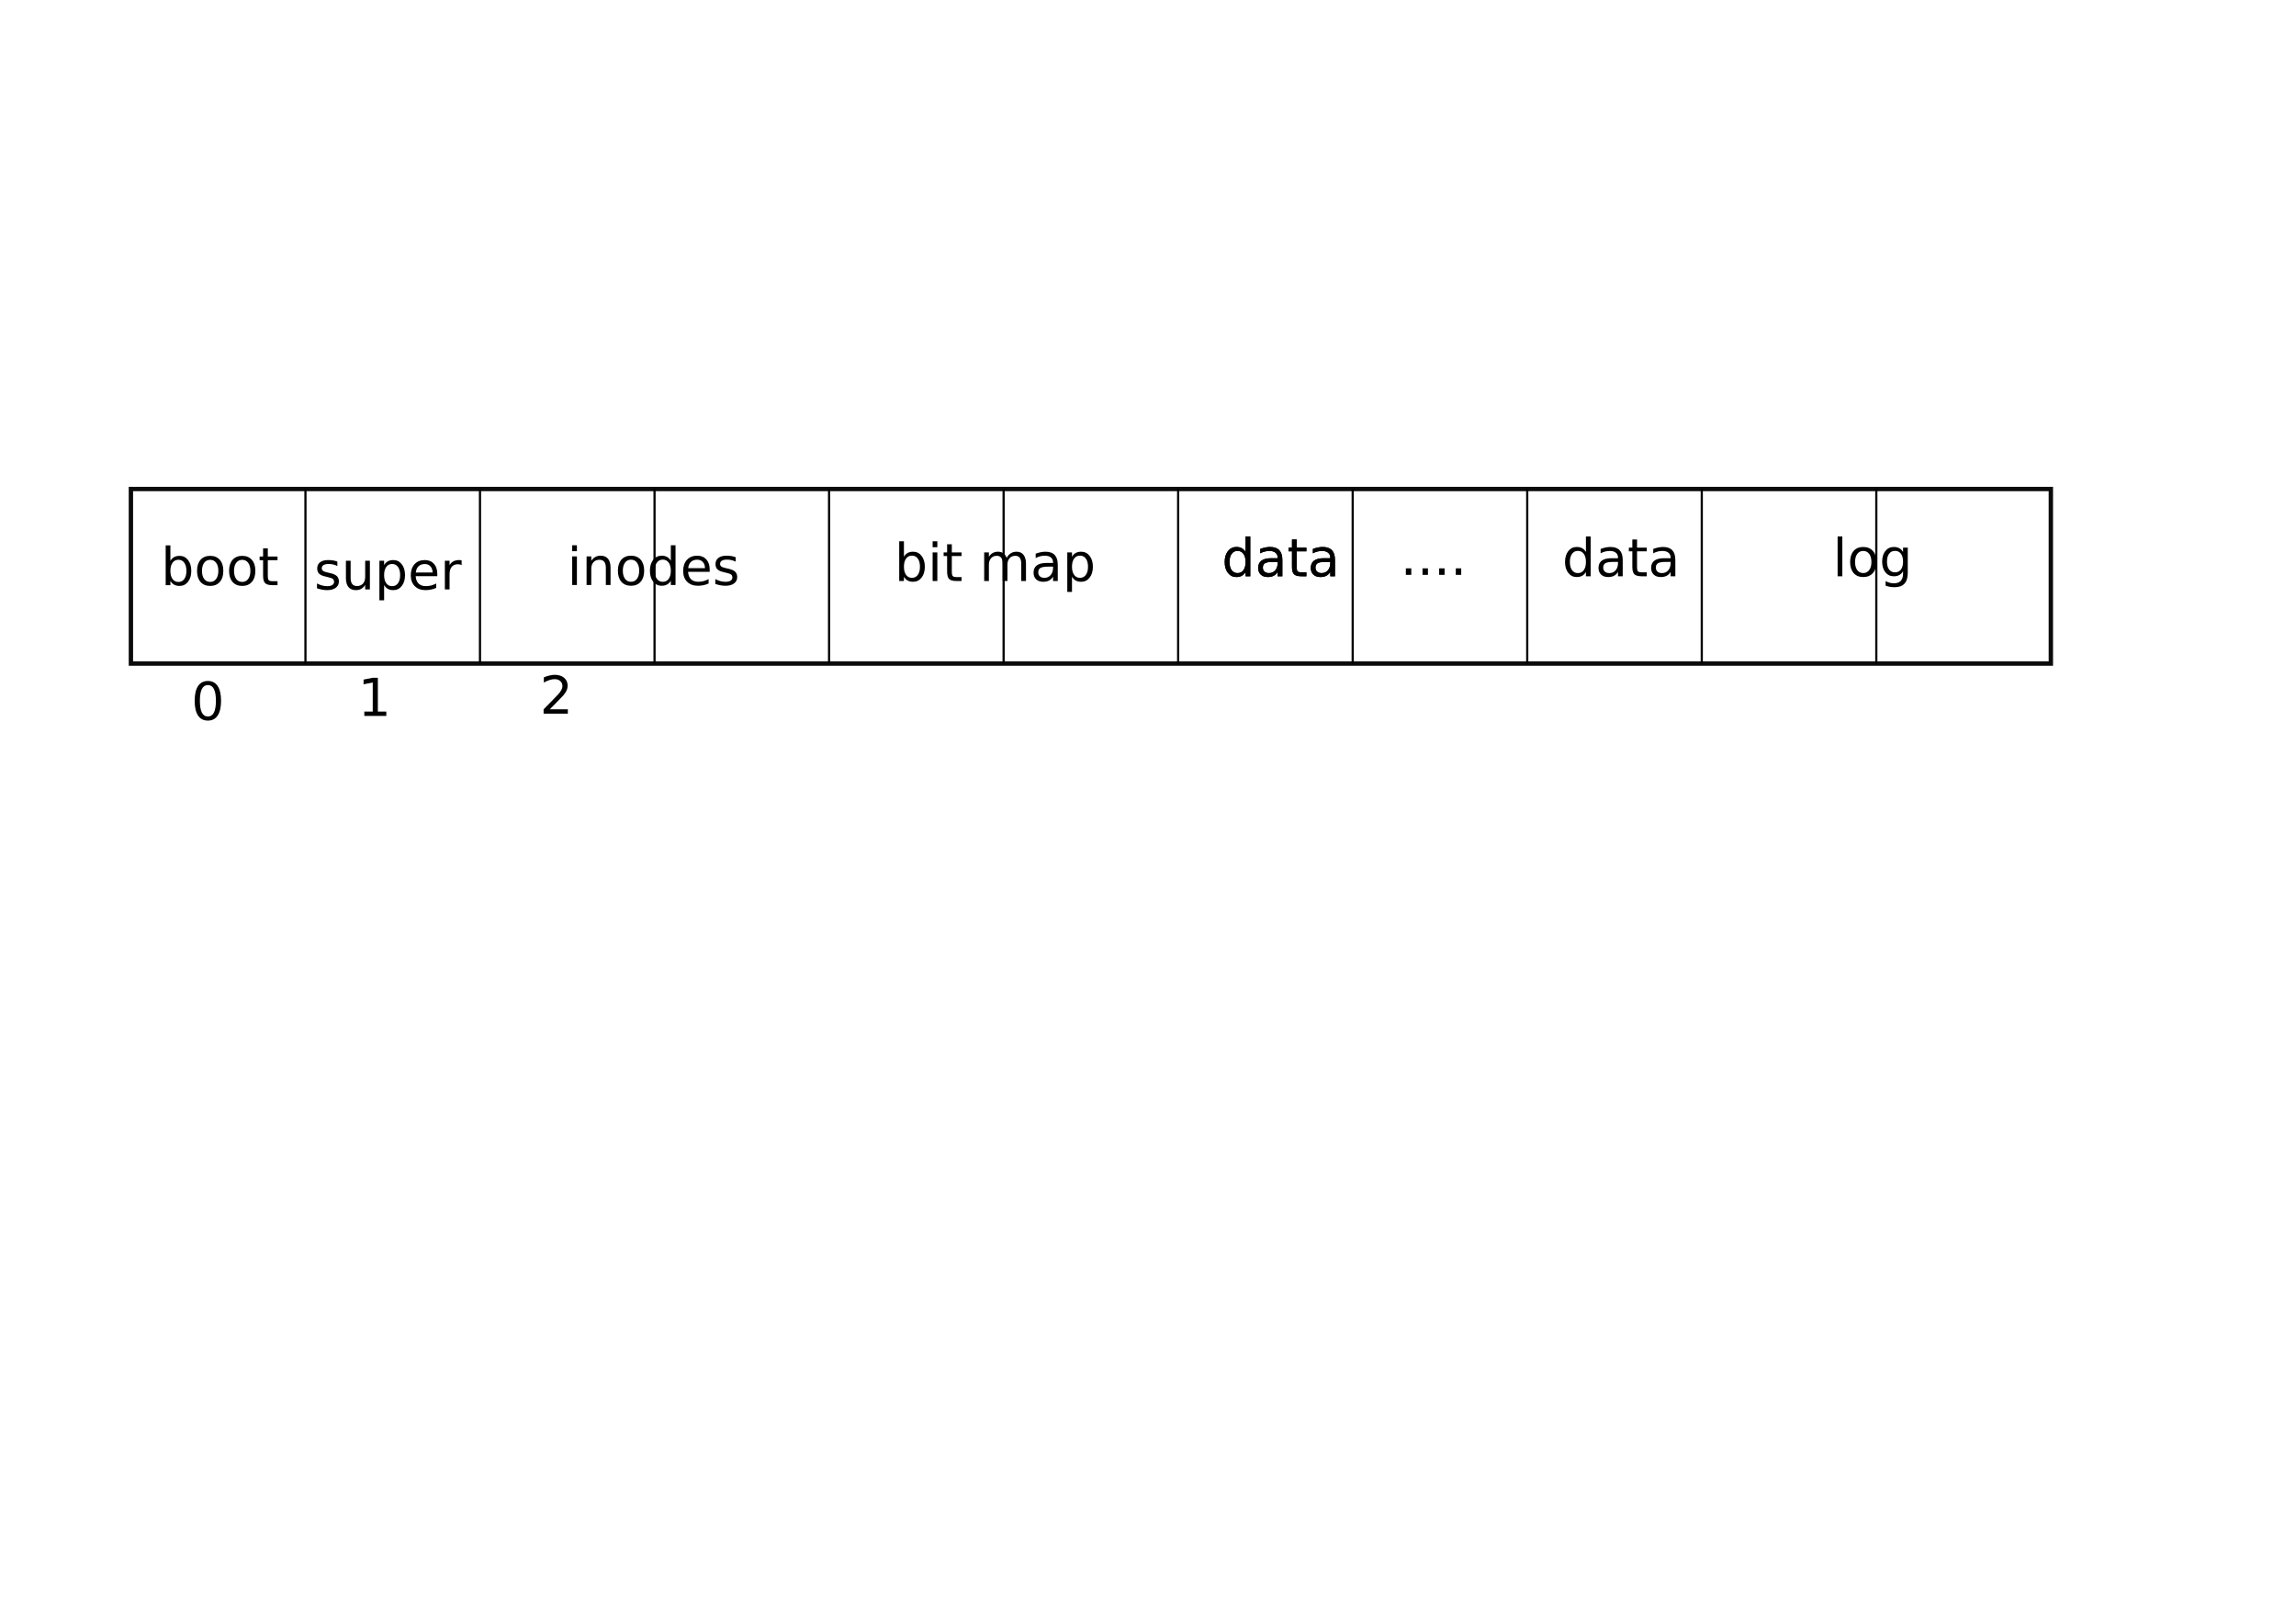
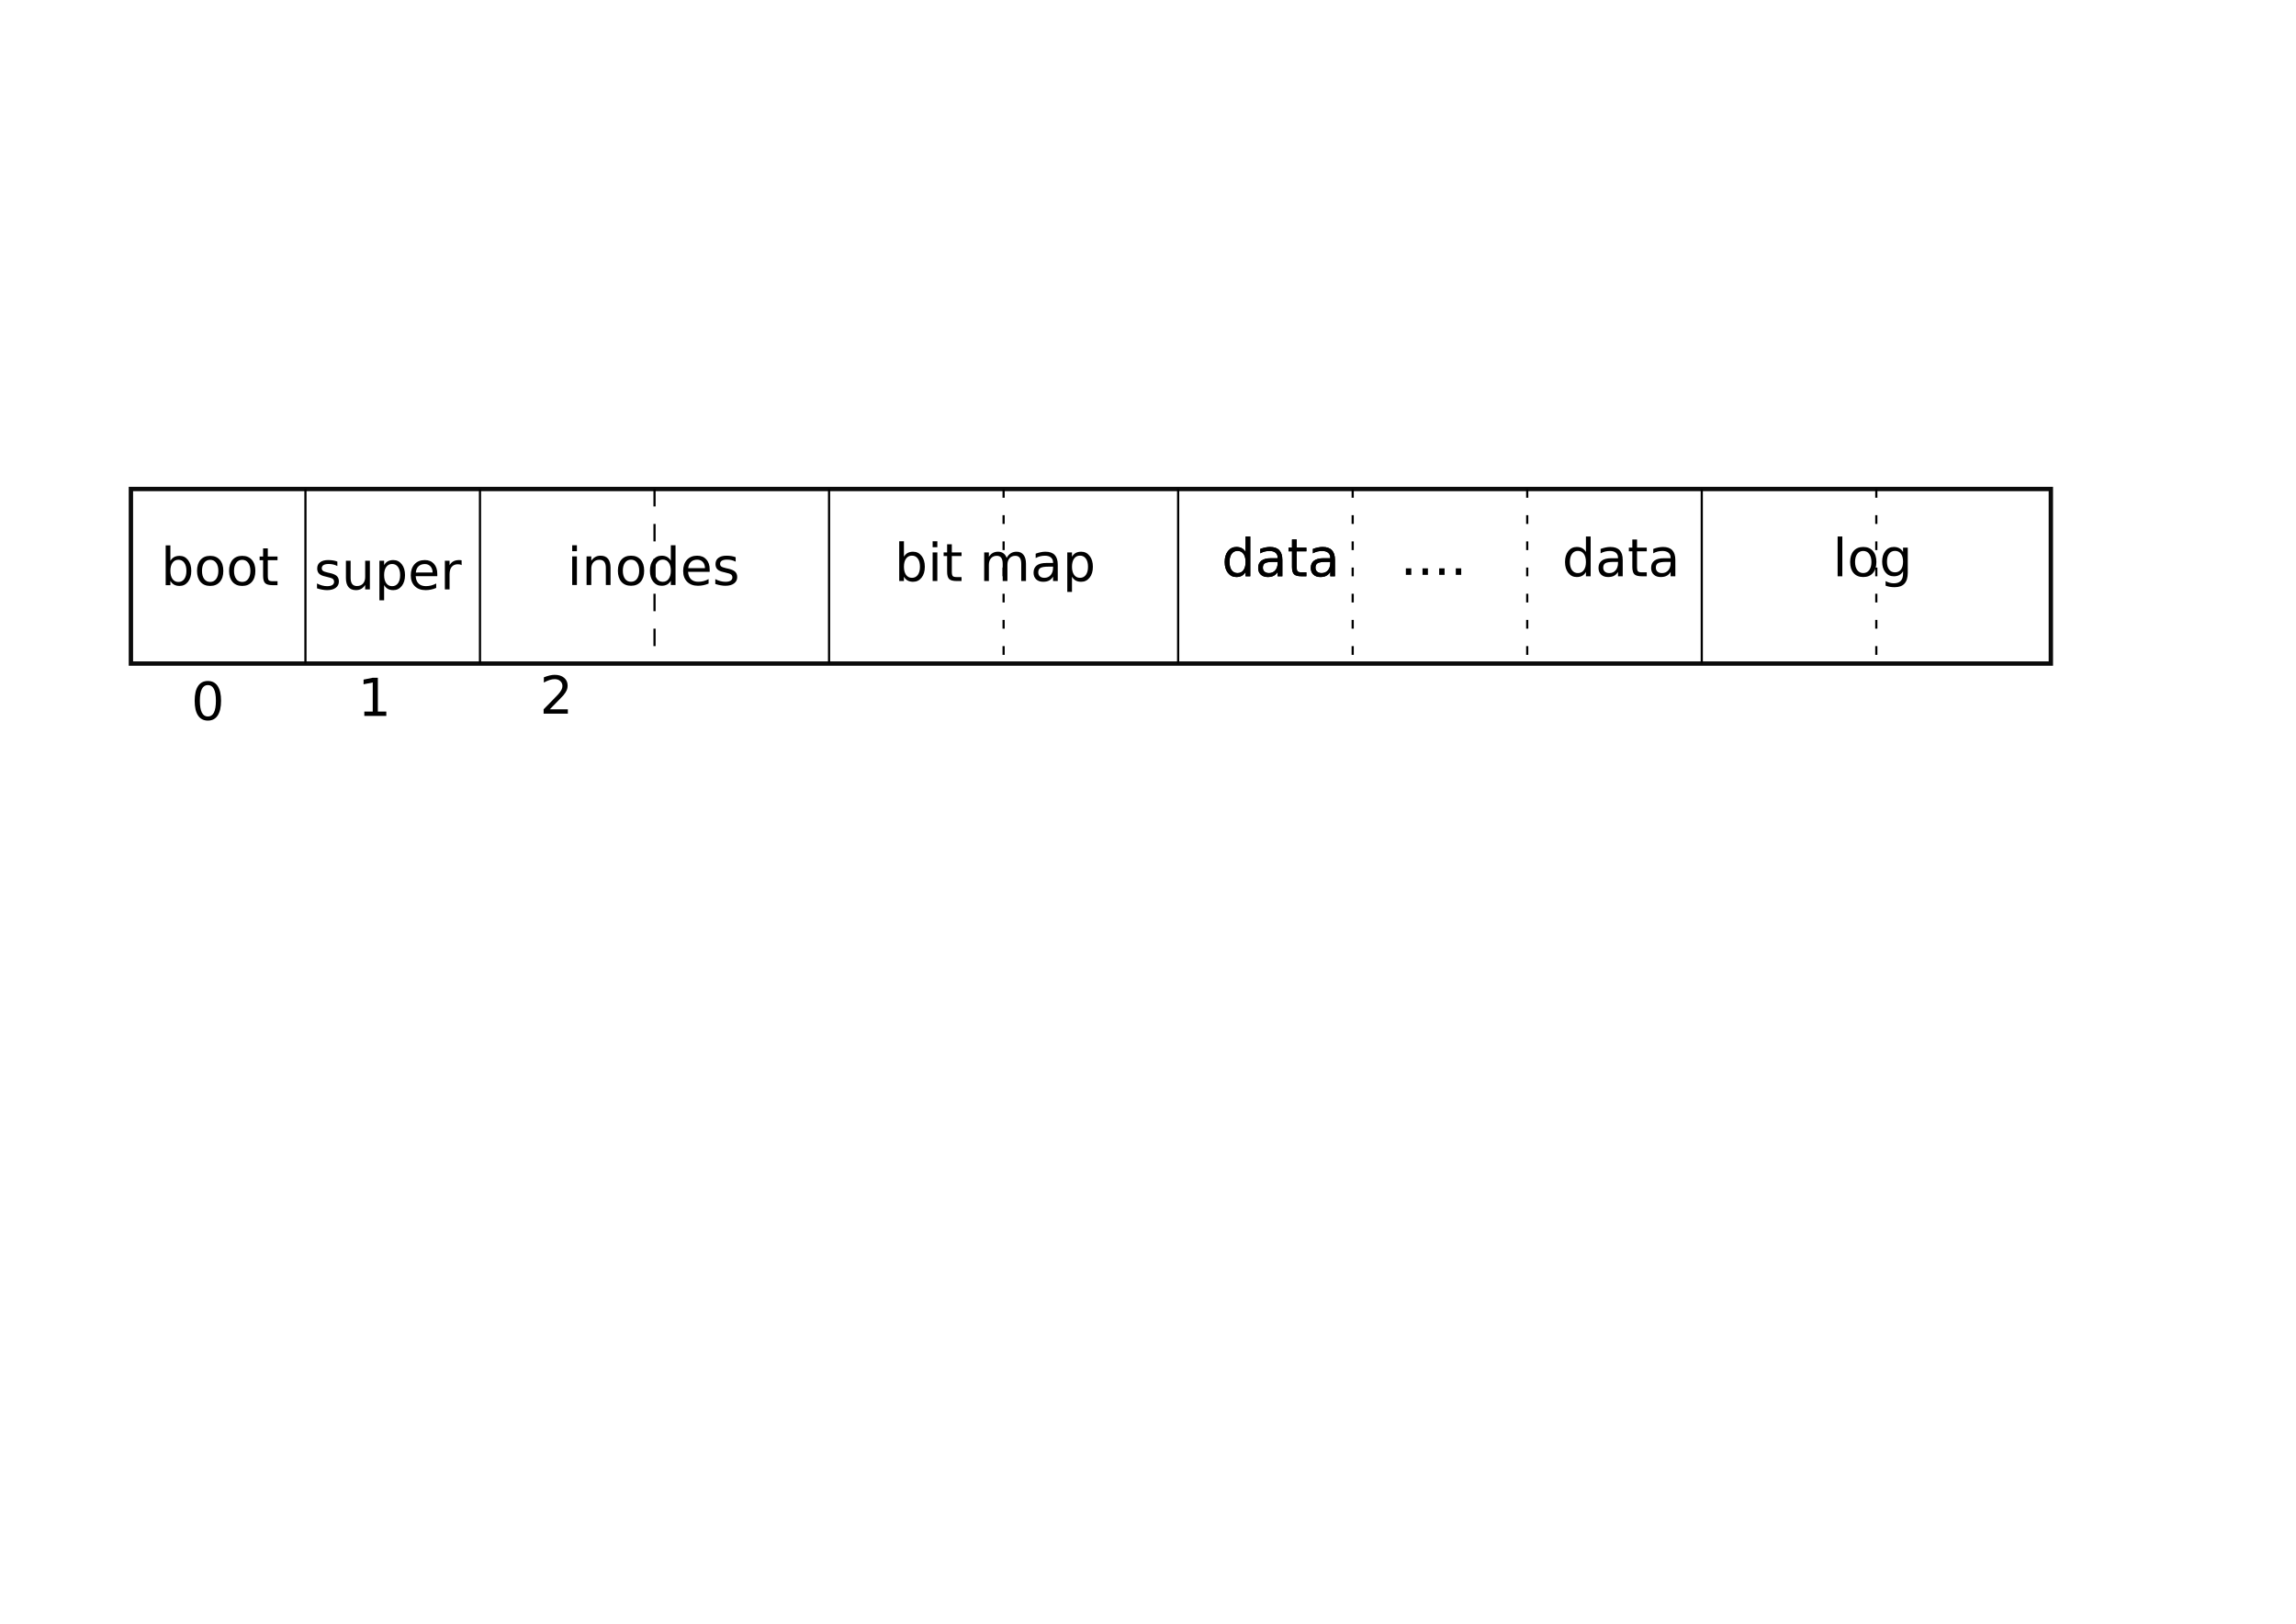
<svg xmlns="http://www.w3.org/2000/svg" width="1052.362" height="744.094" id="svg2976" version="1.1">
  <defs id="defs2978">
    <marker orient="auto" refY="0" refX="0" id="Arrow1Lstart" style="overflow:visible">
      <path id="path3773" d="M 0,0 5,-5 -12.5,0 5,5 0,0 z" style="fill-rule:evenodd;stroke:#000000;stroke-width:1pt;marker-start:none" transform="matrix(0.8,0,0,0.8,10,0)" />
    </marker>
    <marker orient="auto" refY="0" refX="0" id="Arrow1Lend" style="overflow:visible">
      <path id="path3776" d="M 0,0 5,-5 -12.5,0 5,5 0,0 z" style="fill-rule:evenodd;stroke:#000000;stroke-width:1pt;marker-start:none" transform="matrix(-0.8,0,0,-0.8,-10,0)" />
    </marker>
  </defs>
  <g id="layer1" transform="translate(0,-308.2677)">
    <path style="fill:none;stroke:#000000;stroke-width:0;stroke-linecap:butt;stroke-linejoin:miter;stroke-miterlimit:4;stroke-opacity:1;stroke-dasharray:none;marker-start:url(#Arrow1Lstart);marker-end:none" d="m 380,892.362 0,0 z" id="path3768" />
    <flowRoot xml:space="preserve" id="flowRoot2852" style="font-size:24px;font-style:normal;font-variant:normal;font-weight:normal;font-stretch:normal;text-align:start;line-height:125%;writing-mode:lr-tb;text-anchor:start;fill:#000000;fill-opacity:1;stroke:none;font-family:Bitstream Vera Sans;-inkscape-font-specification:Bitstream Vera Sans">
      <flowRegion id="flowRegion2854">
        <rect id="rect2856" width="415.802" height="718.204" x="194.728" y="268.867" />
      </flowRegion>
      <flowPara id="flowPara2858" />
    </flowRoot>
    <flowRoot xml:space="preserve" id="flowRoot2860" style="font-size:24px;font-style:normal;font-variant:normal;font-weight:normal;font-stretch:normal;text-align:start;line-height:125%;writing-mode:lr-tb;text-anchor:start;fill:#000000;fill-opacity:1;stroke:none;font-family:Bitstream Vera Sans;-inkscape-font-specification:Bitstream Vera Sans">
      <flowRegion id="flowRegion2862">
        <rect id="rect2864" width="674.677" height="710.186" x="21.764" y="218.466" />
      </flowRegion>
      <flowPara id="flowPara2866" />
    </flowRoot>
    <flowRoot xml:space="preserve" id="flowRoot2856" style="fill:black;stroke:none;stroke-opacity:1;stroke-width:1px;stroke-linejoin:miter;stroke-linecap:butt;fill-opacity:1;font-family:Bitstream Vera Sans;font-style:normal;font-weight:normal;font-size:24px;-inkscape-font-specification:Bitstream Vera Sans;font-stretch:normal;font-variant:normal;text-anchor:start;text-align:start;writing-mode:lr;line-height:125%">
      <flowRegion id="flowRegion2858">
        <rect id="rect2860" width="958.479" height="137.128" x="39.583" y="267.682" />
      </flowRegion>
      <flowPara id="flowPara2862" />
    </flowRoot>
    <rect style="fill:none;stroke:#000000;stroke-width:2;stroke-miterlimit:4;stroke-opacity:0.955;stroke-dasharray:none;stroke-dashoffset:0" id="rect2865" width="880" height="80" x="60" y="532.362" />
    <path style="fill:none;stroke:#000000;stroke-width:1px;stroke-linecap:butt;stroke-linejoin:miter;stroke-opacity:1" d="m 140,224.094 c 0,80 0,80 0,80" id="path2867" transform="translate(0,308.2677)" />
    <text xml:space="preserve" style="font-size:24px;font-style:normal;font-variant:normal;font-weight:normal;font-stretch:normal;text-align:start;line-height:125%;writing-mode:lr-tb;text-anchor:start;fill:#000000;fill-opacity:1;stroke:none;font-family:Bitstream Vera Sans;-inkscape-font-specification:Bitstream Vera Sans" x="87.649" y="329.884" id="text2869" transform="translate(0,308.2677)">
      <tspan id="tspan2871" x="87.649" y="329.884">0</tspan>
    </text>
    <text xml:space="preserve" style="font-size:24px;font-style:normal;font-variant:normal;font-weight:normal;font-stretch:normal;text-align:start;line-height:125%;writing-mode:lr-tb;text-anchor:start;fill:#000000;fill-opacity:1;stroke:none;font-family:Bitstream Vera Sans;-inkscape-font-specification:Bitstream Vera Sans" x="73.753" y="576.432" id="text2873">
      <tspan id="tspan2875" x="73.753" y="576.432">boot</tspan>
    </text>
    <text xml:space="preserve" style="font-size:24px;font-style:normal;font-variant:normal;font-weight:normal;font-stretch:normal;text-align:start;line-height:125%;writing-mode:lr-tb;text-anchor:start;fill:#000000;fill-opacity:1;stroke:none;font-family:Bitstream Vera Sans;-inkscape-font-specification:Bitstream Vera Sans" x="144" y="578.362" id="text2877">
      <tspan id="tspan2879" x="144" y="578.362">super</tspan>
    </text>
    <text xml:space="preserve" style="font-size:24px;font-style:normal;font-variant:normal;font-weight:normal;font-stretch:normal;text-align:start;line-height:125%;writing-mode:lr-tb;text-anchor:start;fill:#000000;fill-opacity:1;stroke:none;font-family:Bitstream Vera Sans;-inkscape-font-specification:Bitstream Vera Sans" x="260" y="576.362" id="text2881">
      <tspan id="tspan2883" x="260" y="576.362">inodes</tspan>
    </text>
    <text xml:space="preserve" style="font-size:24px;font-style:normal;font-variant:normal;font-weight:normal;font-stretch:normal;text-align:start;line-height:125%;writing-mode:lr-tb;text-anchor:start;fill:#000000;fill-opacity:1;stroke:none;font-family:Bitstream Vera Sans;-inkscape-font-specification:Bitstream Vera Sans" x="409.969" y="266.268" id="text2885" transform="translate(0,308.2677)">
      <tspan id="tspan2887" x="409.969" y="266.268">bit map</tspan>
    </text>
    <text xml:space="preserve" style="font-size:24px;font-style:normal;font-variant:normal;font-weight:normal;font-stretch:normal;text-align:start;line-height:125%;writing-mode:lr-tb;text-anchor:start;fill:#000000;fill-opacity:1;stroke:none;font-family:Bitstream Vera Sans;-inkscape-font-specification:Bitstream Vera Sans" x="560" y="572.362" id="text2889">
      <tspan id="tspan2891" x="560" y="572.362">data   </tspan>
    </text>
    <text xml:space="preserve" style="font-size:24px;font-style:normal;font-variant:normal;font-weight:normal;font-stretch:normal;text-align:start;line-height:125%;writing-mode:lr-tb;text-anchor:start;fill:#000000;fill-opacity:1;stroke:none;font-family:Bitstream Vera Sans;-inkscape-font-specification:Bitstream Vera Sans" x="840" y="572.362" id="text2893">
      <tspan id="tspan2895" x="840" y="572.362">log</tspan>
    </text>
    <path id="path2897" d="m 220,532.362 c 0,80 0,80 0,80" style="fill:none;stroke:#000000;stroke-width:1px;stroke-linecap:butt;stroke-linejoin:miter;stroke-opacity:1" />
    <text xml:space="preserve" style="font-size:24px;font-style:normal;font-variant:normal;font-weight:normal;font-stretch:normal;text-align:start;line-height:125%;writing-mode:lr-tb;text-anchor:start;fill:#000000;fill-opacity:1;stroke:none;font-family:Bitstream Vera Sans;-inkscape-font-specification:Bitstream Vera Sans" x="164" y="636.362" id="text2899">
      <tspan id="tspan2901" x="164" y="636.362">1</tspan>
    </text>
-     <path style="fill:none;stroke:#000000;stroke-width:1px;stroke-linecap:butt;stroke-linejoin:miter;stroke-opacity:1" d="m 300,532.362 c 0,80 0,80 0,80" id="path2903" />
+     <path style="fill:none;stroke:#000000;stroke-width:1;stroke-linecap:butt;stroke-linejoin:miter;stroke-opacity:1;stroke-miterlimit:4;stroke-dasharray:8,8;stroke-dashoffset:0" d="m 300,532.362 c 0,80 0,80 0,80" id="path2903" />
    <path id="path2905" d="m 380,532.362 c 0,80 0,80 0,80" style="fill:none;stroke:#000000;stroke-width:1px;stroke-linecap:butt;stroke-linejoin:miter;stroke-opacity:1" />
-     <path style="fill:none;stroke:#000000;stroke-width:1px;stroke-linecap:butt;stroke-linejoin:miter;stroke-opacity:1" d="m 460,532.362 c 0,80 0,80 0,80" id="path2907" />
+     <path style="fill:none;stroke:#000000;stroke-width:1;stroke-linecap:butt;stroke-linejoin:miter;stroke-opacity:1;stroke-miterlimit:4;stroke-dasharray:4,8;stroke-dashoffset:0" d="m 460,532.362 c 0,80 0,80 0,80" id="path2907" />
    <path id="path2909" d="m 540,532.362 c 0,80 0,80 0,80" style="fill:none;stroke:#000000;stroke-width:1px;stroke-linecap:butt;stroke-linejoin:miter;stroke-opacity:1" />
-     <path style="fill:none;stroke:#000000;stroke-width:1px;stroke-linecap:butt;stroke-linejoin:miter;stroke-opacity:1" d="m 860,532.362 c 0,80 0,80 0,80" id="path2911" />
+     <path style="fill:none;stroke:#000000;stroke-width:1;stroke-linecap:butt;stroke-linejoin:miter;stroke-opacity:1;stroke-miterlimit:4;stroke-dasharray:4,8;stroke-dashoffset:0" d="m 860,532.362 c 0,80 0,80 0,80" id="path2911" />
    <path id="path2913" d="m 780,532.362 c 0,80 0,80 0,80" style="fill:none;stroke:#000000;stroke-width:1px;stroke-linecap:butt;stroke-linejoin:miter;stroke-opacity:1" />
-     <path style="fill:none;stroke:#000000;stroke-width:1px;stroke-linecap:butt;stroke-linejoin:miter;stroke-opacity:1" d="m 620,532.362 c 0,80 0,80 0,80" id="path2915" />
-     <path id="path2917" d="m 700,532.362 c 0,80 0,80 0,80" style="fill:none;stroke:#000000;stroke-width:1px;stroke-linecap:butt;stroke-linejoin:miter;stroke-opacity:1" />
+     <path style="fill:none;stroke:#000000;stroke-width:1;stroke-linecap:butt;stroke-linejoin:miter;stroke-opacity:1;stroke-miterlimit:4;stroke-dasharray:4,8;stroke-dashoffset:0" d="m 620,532.362 c 0,80 0,80 0,80" id="path2915" />
+     <path id="path2917" d="m 700,532.362 c 0,80 0,80 0,80" style="fill:none;stroke:#000000;stroke-width:1;stroke-linecap:butt;stroke-linejoin:miter;stroke-opacity:1;stroke-miterlimit:4;stroke-dasharray:4,8;stroke-dashoffset:0" />
    <text id="text2919" y="572.362" x="560" style="font-size:24px;font-style:normal;font-variant:normal;font-weight:normal;font-stretch:normal;text-align:start;line-height:125%;writing-mode:lr-tb;text-anchor:start;fill:#000000;fill-opacity:1;stroke:none;font-family:Bitstream Vera Sans;-inkscape-font-specification:Bitstream Vera Sans" xml:space="preserve">
      <tspan y="572.362" x="560" id="tspan2921">data   </tspan>
    </text>
    <text xml:space="preserve" style="font-size:24px;font-style:normal;font-variant:normal;font-weight:normal;font-stretch:normal;text-align:start;line-height:125%;writing-mode:lr-tb;text-anchor:start;fill:#000000;fill-opacity:1;stroke:none;font-family:Bitstream Vera Sans;-inkscape-font-specification:Bitstream Vera Sans" x="716" y="572.362" id="text2923">
      <tspan id="tspan2925" x="716" y="572.362">data   </tspan>
    </text>
    <text xml:space="preserve" style="font-size:24px;font-style:normal;font-variant:normal;font-weight:normal;font-stretch:normal;text-align:start;line-height:125%;writing-mode:lr-tb;text-anchor:start;fill:#000000;fill-opacity:1;stroke:none;font-family:Bitstream Vera Sans;-inkscape-font-specification:Bitstream Vera Sans" x="641.814" y="263.441" id="text2927" transform="translate(0,308.2677)">
      <tspan id="tspan2929" x="641.814" y="263.441">....</tspan>
    </text>
    <text xml:space="preserve" style="font-size:24px;font-style:normal;font-variant:normal;font-weight:normal;font-stretch:normal;text-align:start;line-height:125%;writing-mode:lr-tb;text-anchor:start;fill:#000000;fill-opacity:1;stroke:none;font-family:Bitstream Vera Sans;-inkscape-font-specification:Bitstream Vera Sans" x="247.395" y="327.057" id="text2931" transform="translate(0,308.2677)">
      <tspan id="tspan2933" x="247.395" y="327.057">2</tspan>
    </text>
  </g>
</svg>
